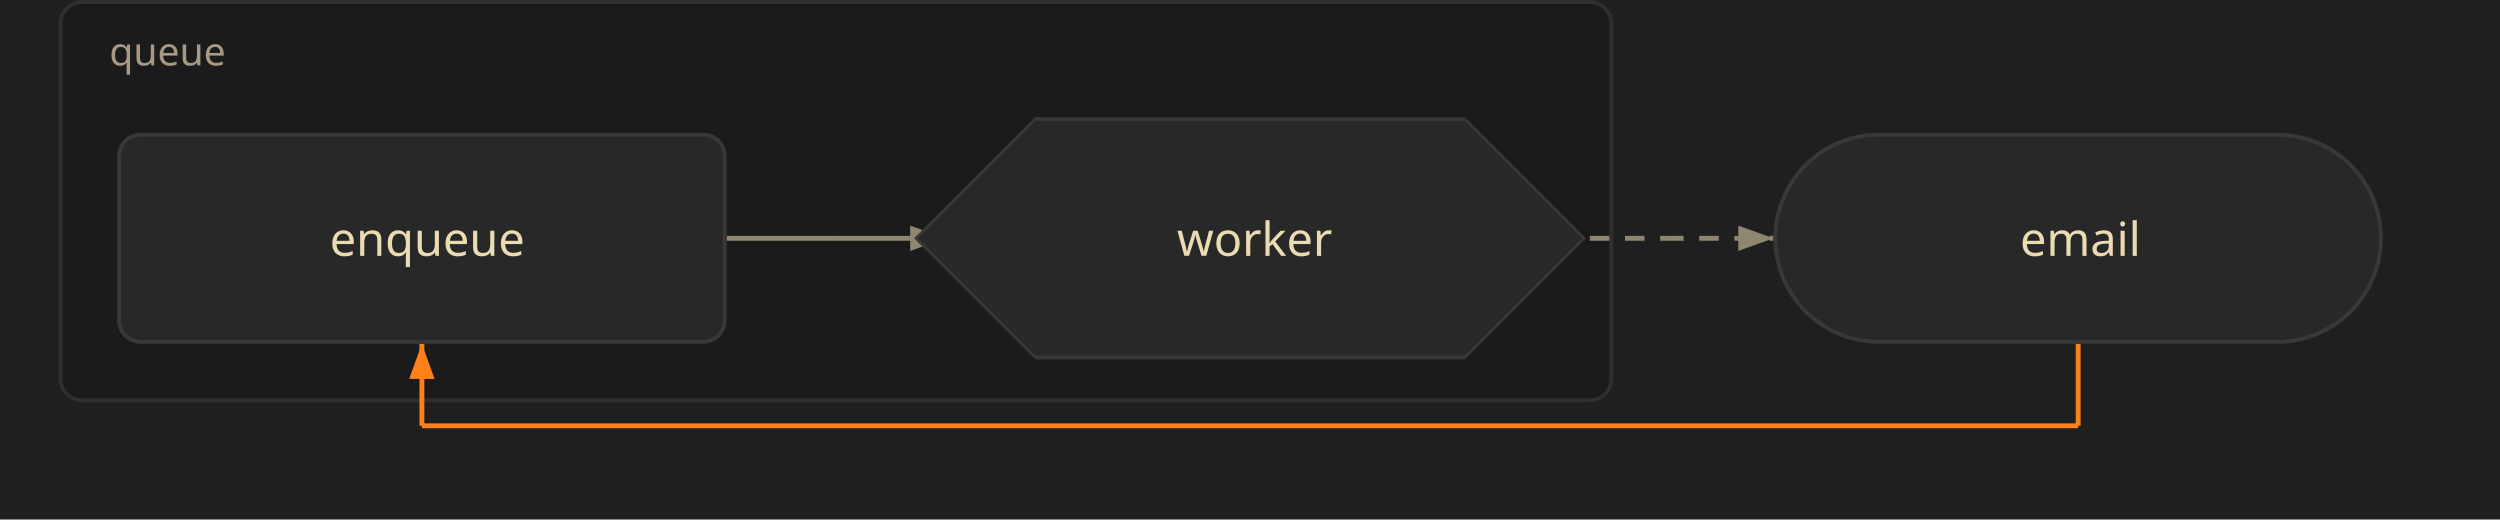
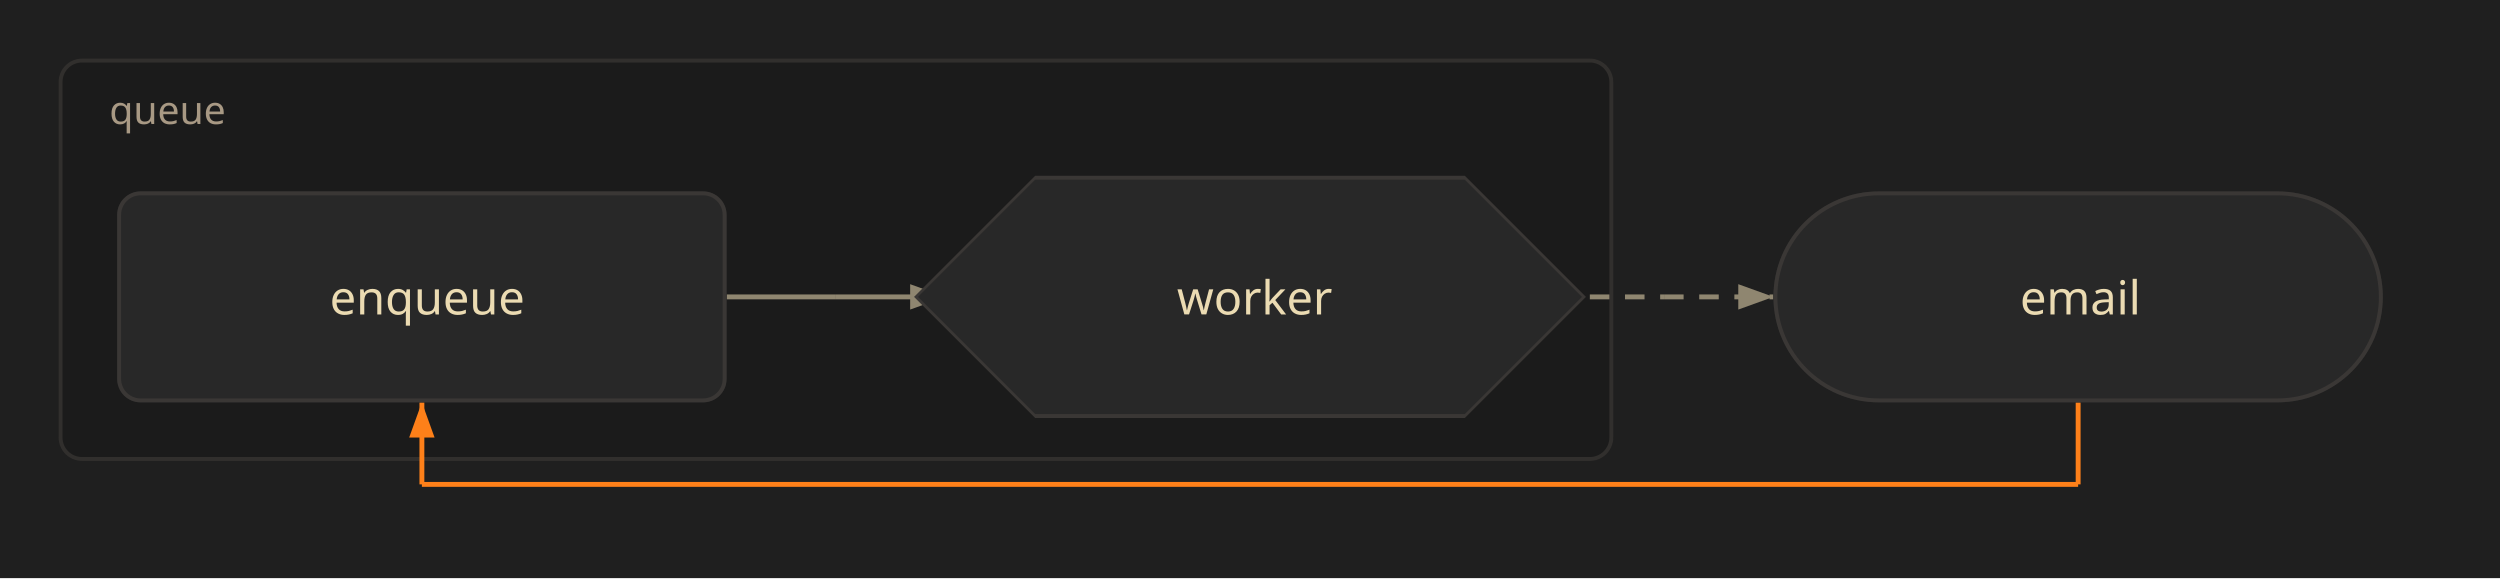
- <svg xmlns="http://www.w3.org/2000/svg" width="640" height="133" viewBox="0 -4 640 133" role="img" aria-label="diagram" font-family="'IBM Plex Sans', sans-serif" style="font-kerning:normal">
-   <rect x="0" y="-4" width="640" height="133" fill="#1f1f1f" />
+ <svg xmlns="http://www.w3.org/2000/svg" width="640" height="148" viewBox="0 -19 640 148" role="img" aria-label="diagram" font-family="'IBM Plex Sans', sans-serif" style="font-kerning:normal">
+   <rect x="0" y="-19" width="640" height="148" fill="#1f1f1f" />
  <rect x="15" y="-4" width="398" height="103" rx="6" fill="#1b1b1b" />
  <rect x="15.5" y="-3.5" width="397" height="102" rx="5.5" fill="none" stroke="#312f2d" stroke-width="1" />
  <rect x="186" y="56.38" width="28" height="1.25" rx="0" fill="#8f8670" />
  <rect x="214" y="56.38" width="28" height="1.25" rx="0" fill="#8f8670" />
  <path d="M242 57L233 60.25L233 53.75Z" fill="#8f8670" />
  <rect x="398" y="56.38" width="5" height="1.25" rx="0" fill="#8f8670" />
  <rect x="407" y="56.38" width="5" height="1.25" rx="0" fill="#8f8670" />
  <rect x="416" y="56.38" width="5" height="1.25" rx="0" fill="#8f8670" />
  <rect x="425" y="56.38" width="1" height="1.25" rx="0" fill="#8f8670" />
  <rect x="426" y="56.38" width="5" height="1.25" rx="0" fill="#8f8670" />
  <rect x="435" y="56.38" width="5" height="1.25" rx="0" fill="#8f8670" />
  <rect x="444" y="56.38" width="5" height="1.25" rx="0" fill="#8f8670" />
  <rect x="453" y="56.38" width="1" height="1.25" rx="0" fill="#8f8670" />
  <path d="M454 57L445 60.25L445 53.75Z" fill="#8f8670" />
  <rect x="531.38" y="84" width="1.25" height="21" rx="0" fill="#fe8019" />
  <rect x="108" y="104.38" width="424" height="1.25" rx="0" fill="#fe8019" />
  <rect x="107.38" y="84" width="1.25" height="21" rx="0" fill="#fe8019" />
  <path d="M108 84L111.25 93L104.75 93Z" fill="#fe8019" />
  <rect x="30" y="30" width="156" height="54" rx="6" fill="#282828" />
  <rect x="30.5" y="30.5" width="155" height="53" rx="5.5" fill="none" stroke="#3a3735" stroke-width="1" />
  <path d="M265 26L375 26L406 57L375 88L265 88L234 57Z" fill="#3a3735" />
  <path d="M265 27L375 27L405 57L375 87L265 87L235 57Z" fill="#282828" />
  <rect x="454" y="30" width="156" height="54" rx="27" fill="#282828" />
  <rect x="454.5" y="30.5" width="155" height="53" rx="26.5" fill="none" stroke="#3a3735" stroke-width="1" />
  <text x="28" y="12.75" font-size="10" font-weight="400" fill="#a89984" xml:space="preserve">queue</text>
  <text x="84.41" y="61.5" font-size="12" font-weight="400" fill="#ebdbb2" xml:space="preserve">enqueue</text>
  <text x="301.3" y="61.5" font-size="12" font-weight="400" fill="#ebdbb2" xml:space="preserve">worker</text>
  <text x="517.13" y="61.5" font-size="12" font-weight="400" fill="#ebdbb2" xml:space="preserve">email</text>
</svg>
